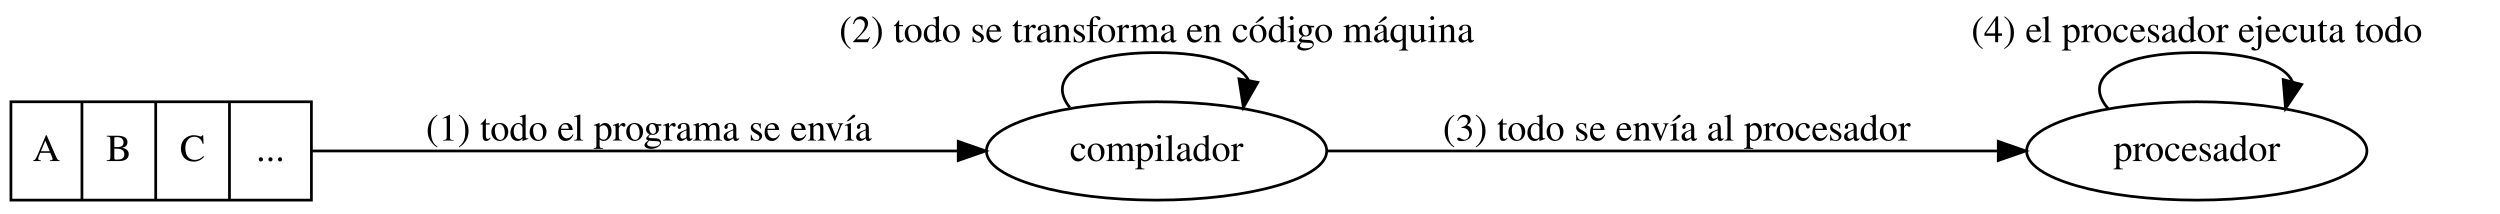
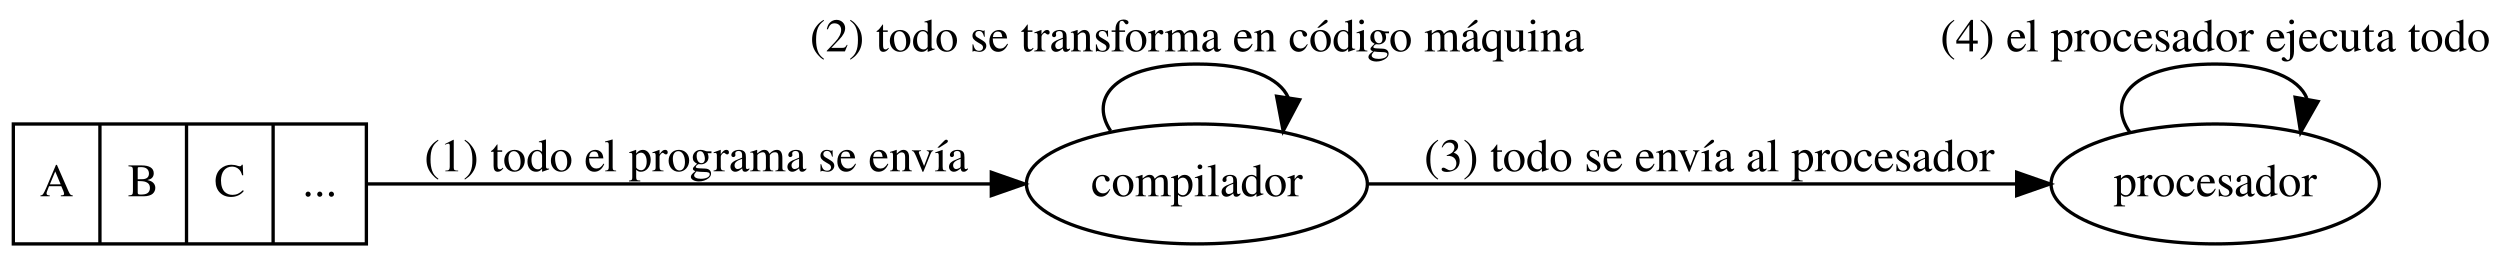
- <svg xmlns="http://www.w3.org/2000/svg" width="915pt" height="78pt" viewBox="0.00 0.00 915.18 77.50">
+ <svg xmlns="http://www.w3.org/2000/svg" width="751pt" height="78pt" viewBox="0.00 0.00 750.59 77.50">
  <g id="graph0" class="graph" transform="scale(1 1) rotate(0) translate(4 73.5)">
    <g id="node1" class="node">
-       <ellipse fill="none" stroke="black" cx="419.39" cy="-18.5" rx="62.29" ry="18" />
-       <text text-anchor="middle" x="419.39" y="-14.8" font-family="Times,serif" font-size="14.00">compilador</text>
+       <ellipse fill="none" stroke="black" cx="355.35" cy="-18.5" rx="51.19" ry="18" />
+       <text text-anchor="middle" x="355.35" y="-14.8" font-family="Times,serif" font-size="14.00">compilador</text>
    </g>
    <g id="edge2" class="edge">
-       <path fill="none" stroke="black" d="M387.62,-34.42C379.34,-44.65 389.93,-54.5 419.39,-54.5 438.73,-54.5 449.94,-50.26 453.02,-44.45" />
-       <polygon fill="black" stroke="black" points="456.43,-43.61 451.17,-34.42 449.54,-44.89 456.43,-43.61" />
-       <text text-anchor="middle" x="419.39" y="-58.3" font-family="Times,serif" font-size="14.00">(2) todo se transforma en código máquina</text>
+       <path fill="none" stroke="black" d="M329.45,-34.42C322.69,-44.65 331.32,-54.5 355.35,-54.5 371.11,-54.5 380.25,-50.26 382.76,-44.45" />
+       <polygon fill="black" stroke="black" points="386.2,-43.78 381.25,-34.42 379.28,-44.83 386.2,-43.78" />
+       <text text-anchor="middle" x="355.35" y="-58.3" font-family="Times,serif" font-size="14.00">(2) todo se transforma en código máquina</text>
    </g>
    <g id="node2" class="node">
-       <ellipse fill="none" stroke="black" cx="800.18" cy="-18.5" rx="62.29" ry="18" />
-       <text text-anchor="middle" x="800.18" y="-14.8" font-family="Times,serif" font-size="14.00">procesador</text>
+       <ellipse fill="none" stroke="black" cx="661.09" cy="-18.5" rx="49.29" ry="18" />
+       <text text-anchor="middle" x="661.09" y="-14.8" font-family="Times,serif" font-size="14.00">procesador</text>
    </g>
    <g id="edge3" class="edge">
-       <path fill="none" stroke="black" d="M482.1,-18.5C549.23,-18.5 656.44,-18.5 727.32,-18.5" />
-       <polygon fill="black" stroke="black" points="727.51,-22 737.51,-18.5 727.51,-15 727.51,-22" />
-       <text text-anchor="middle" x="609.79" y="-22.3" font-family="Times,serif" font-size="14.00">(3) todo se envía al procesador</text>
+       <path fill="none" stroke="black" d="M406.84,-18.5C460.36,-18.5 544.79,-18.5 601.27,-18.5" />
+       <polygon fill="black" stroke="black" points="601.48,-22 611.48,-18.5 601.48,-15 601.48,-22" />
+       <text text-anchor="middle" x="509.19" y="-22.3" font-family="Times,serif" font-size="14.00">(3) todo se envía al procesador</text>
    </g>
    <g id="edge4" class="edge">
-       <path fill="none" stroke="black" d="M767.7,-34.04C758.55,-44.41 769.38,-54.5 800.18,-54.5 820.88,-54.5 832.56,-49.94 835.22,-43.81" />
-       <polygon fill="black" stroke="black" points="838.58,-42.83 832.67,-34.04 831.81,-44.6 838.58,-42.83" />
-       <text text-anchor="middle" x="800.18" y="-58.3" font-family="Times,serif" font-size="14.00">(4) el procesador ejecuta todo</text>
+       <path fill="none" stroke="black" d="M635.44,-34.04C628.22,-44.41 636.77,-54.5 661.09,-54.5 677.04,-54.5 686.21,-50.15 688.59,-44.24" />
+       <polygon fill="black" stroke="black" points="691.97,-43.25 686.73,-34.04 685.08,-44.51 691.97,-43.25" />
+       <text text-anchor="middle" x="661.09" y="-58.3" font-family="Times,serif" font-size="14.00">(4) el procesador ejecuta todo</text>
    </g>
    <g id="node3" class="node">
-       <polygon fill="none" stroke="black" points="0,-0.5 0,-36.5 110,-36.5 110,-0.5 0,-0.5" />
+       <polygon fill="none" stroke="black" points="0,-0.5 0,-36.5 106,-36.5 106,-0.5 0,-0.5" />
      <text text-anchor="middle" x="13" y="-14.8" font-family="Times,serif" font-size="14.00">A</text>
      <polyline fill="none" stroke="black" points="26,-0.5 26,-36.5 " />
-       <text text-anchor="middle" x="39.5" y="-14.8" font-family="Times,serif" font-size="14.00">B</text>
-       <polyline fill="none" stroke="black" points="53,-0.5 53,-36.5 " />
-       <text text-anchor="middle" x="66.5" y="-14.8" font-family="Times,serif" font-size="14.00">C</text>
-       <polyline fill="none" stroke="black" points="80,-0.5 80,-36.5 " />
-       <text text-anchor="middle" x="95" y="-14.8" font-family="Times,serif" font-size="14.00">...</text>
+       <text text-anchor="middle" x="39" y="-14.8" font-family="Times,serif" font-size="14.00">B</text>
+       <polyline fill="none" stroke="black" points="52,-0.5 52,-36.5 " />
+       <text text-anchor="middle" x="65" y="-14.8" font-family="Times,serif" font-size="14.00">C</text>
+       <polyline fill="none" stroke="black" points="78,-0.5 78,-36.5 " />
+       <text text-anchor="middle" x="92" y="-14.8" font-family="Times,serif" font-size="14.00">...</text>
    </g>
    <g id="edge1" class="edge">
-       <path fill="none" stroke="black" d="M110.25,-18.5C173.21,-18.5 277.24,-18.5 346.78,-18.5" />
-       <polygon fill="black" stroke="black" points="346.78,-22 356.78,-18.5 346.78,-15 346.78,-22" />
-       <text text-anchor="middle" x="233.5" y="-22.3" font-family="Times,serif" font-size="14.00">(1) todo el programa se envía</text>
+       <path fill="none" stroke="black" d="M106.32,-18.5C158.42,-18.5 238.36,-18.5 293.33,-18.5" />
+       <polygon fill="black" stroke="black" points="293.63,-22 303.63,-18.5 293.63,-15 293.63,-22" />
+       <text text-anchor="middle" x="205" y="-22.3" font-family="Times,serif" font-size="14.00">(1) todo el programa se envía</text>
    </g>
  </g>
</svg>
